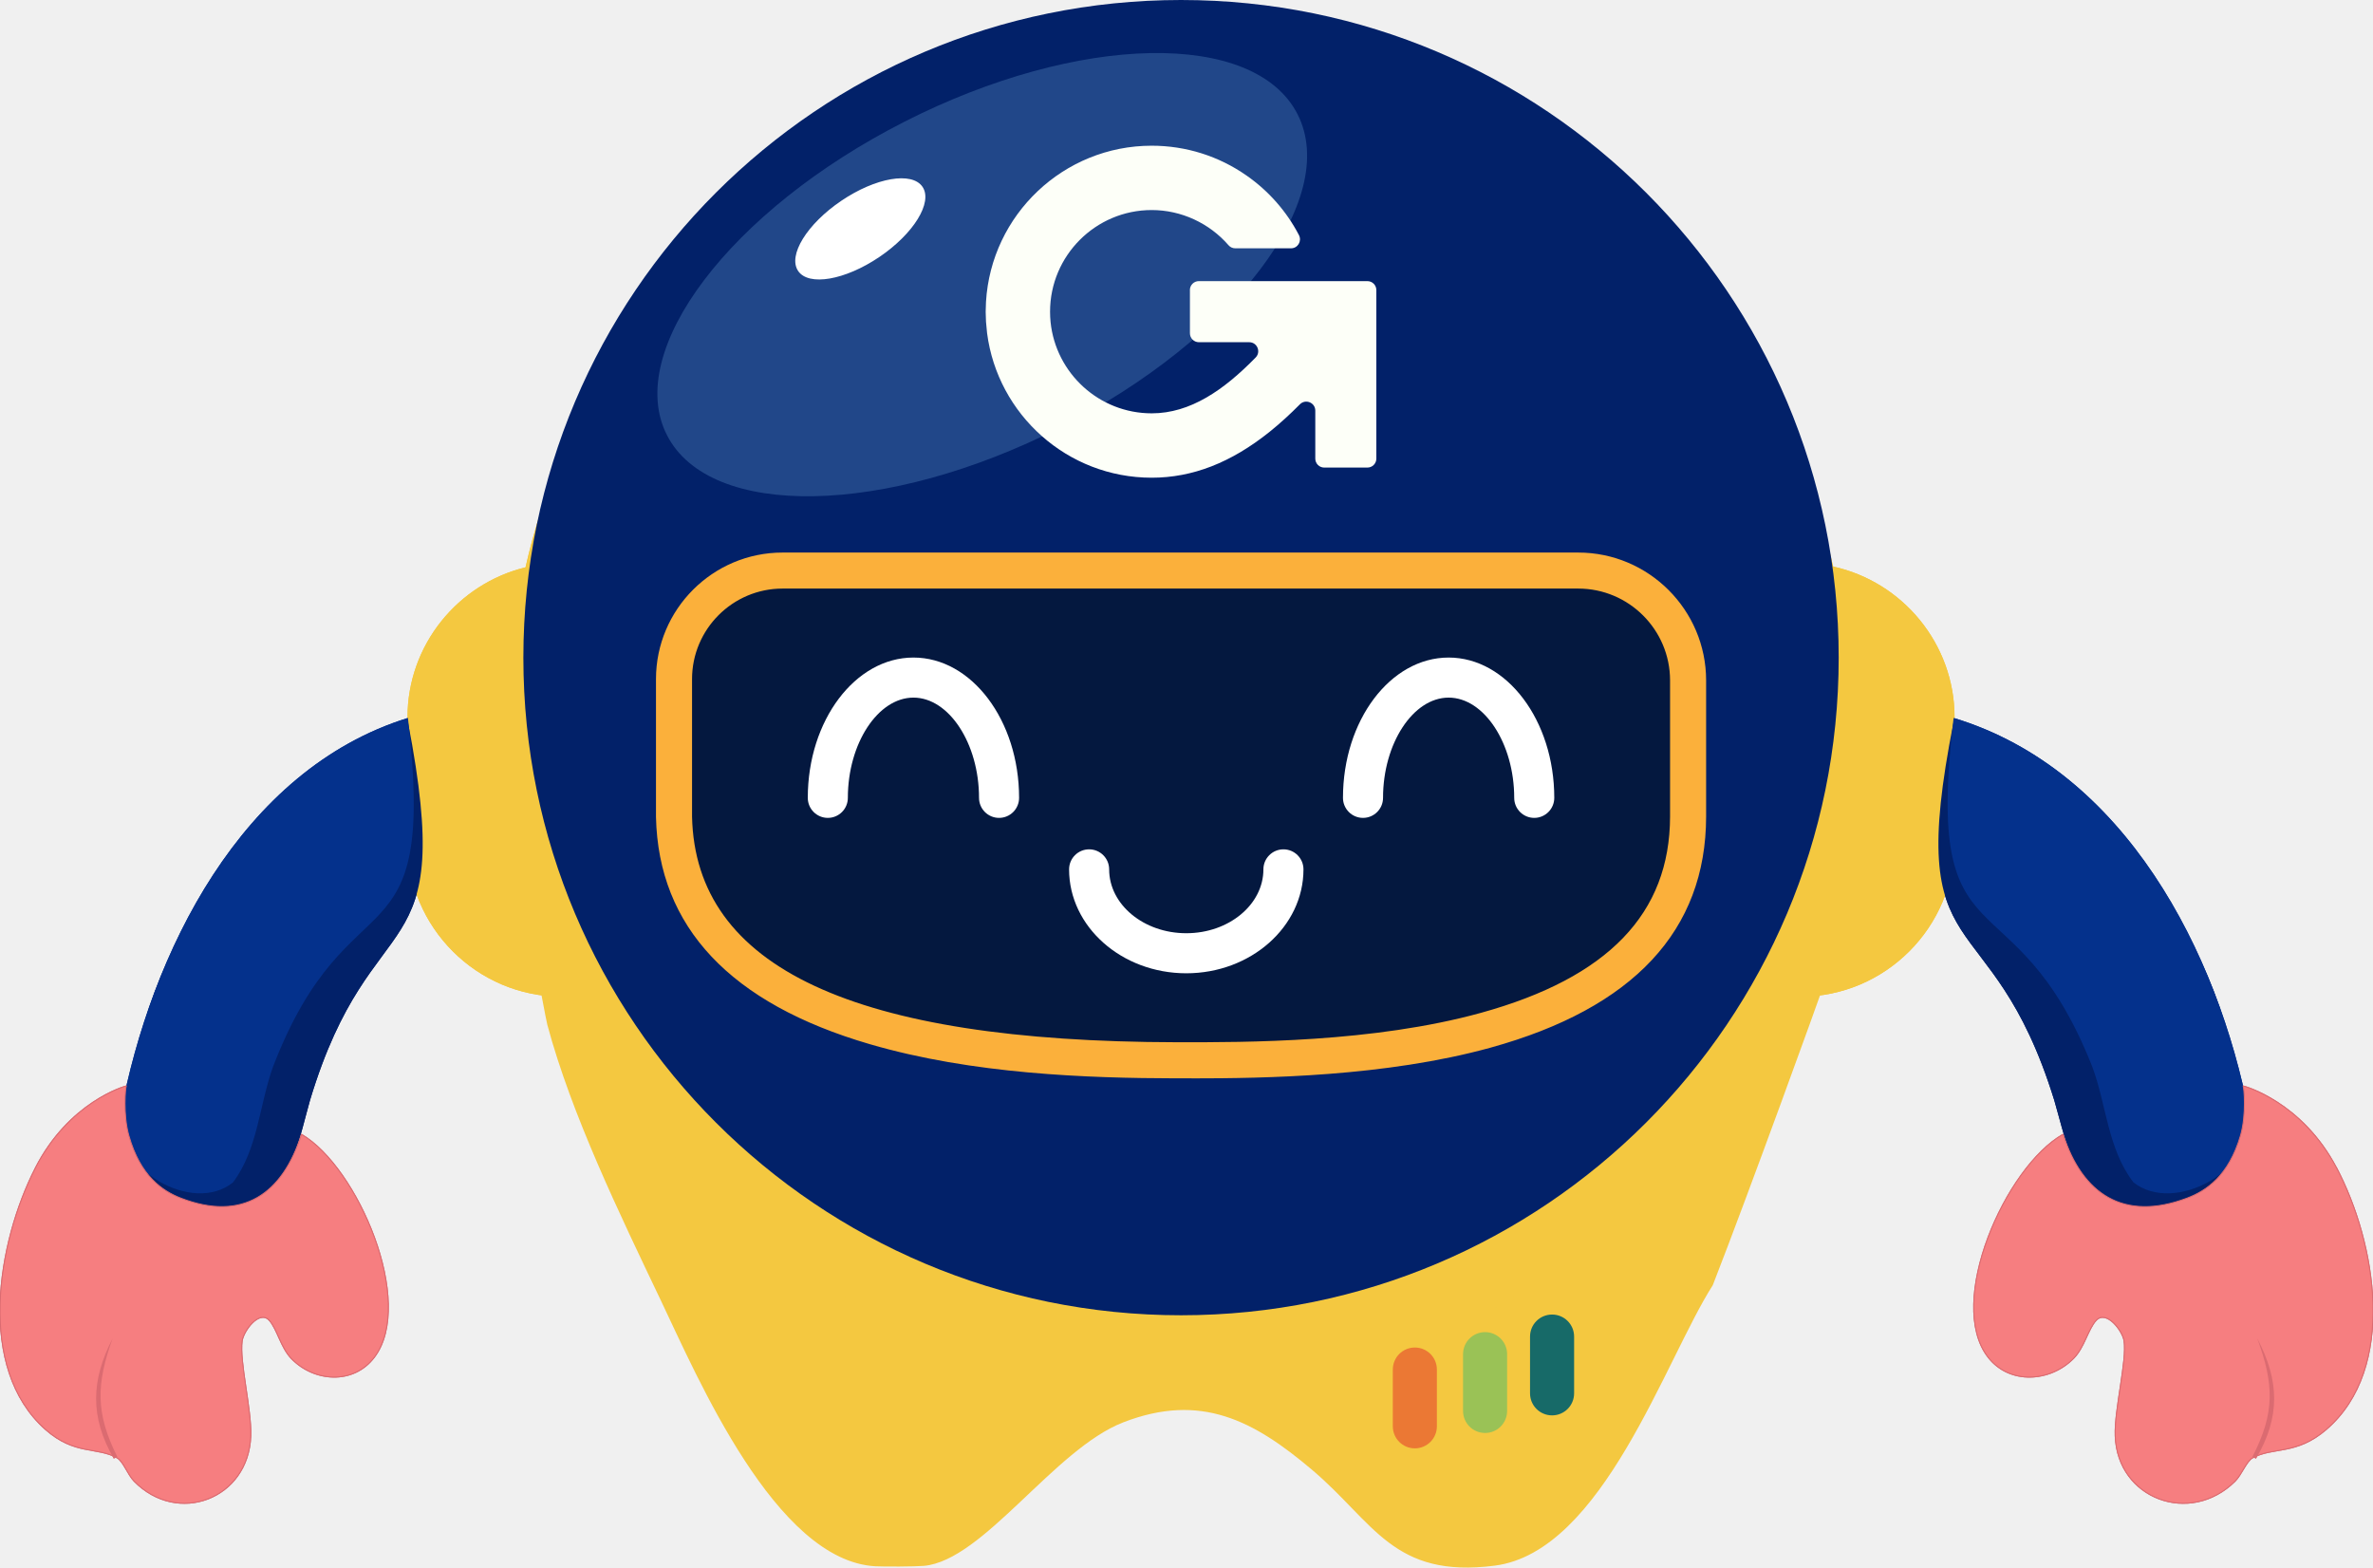
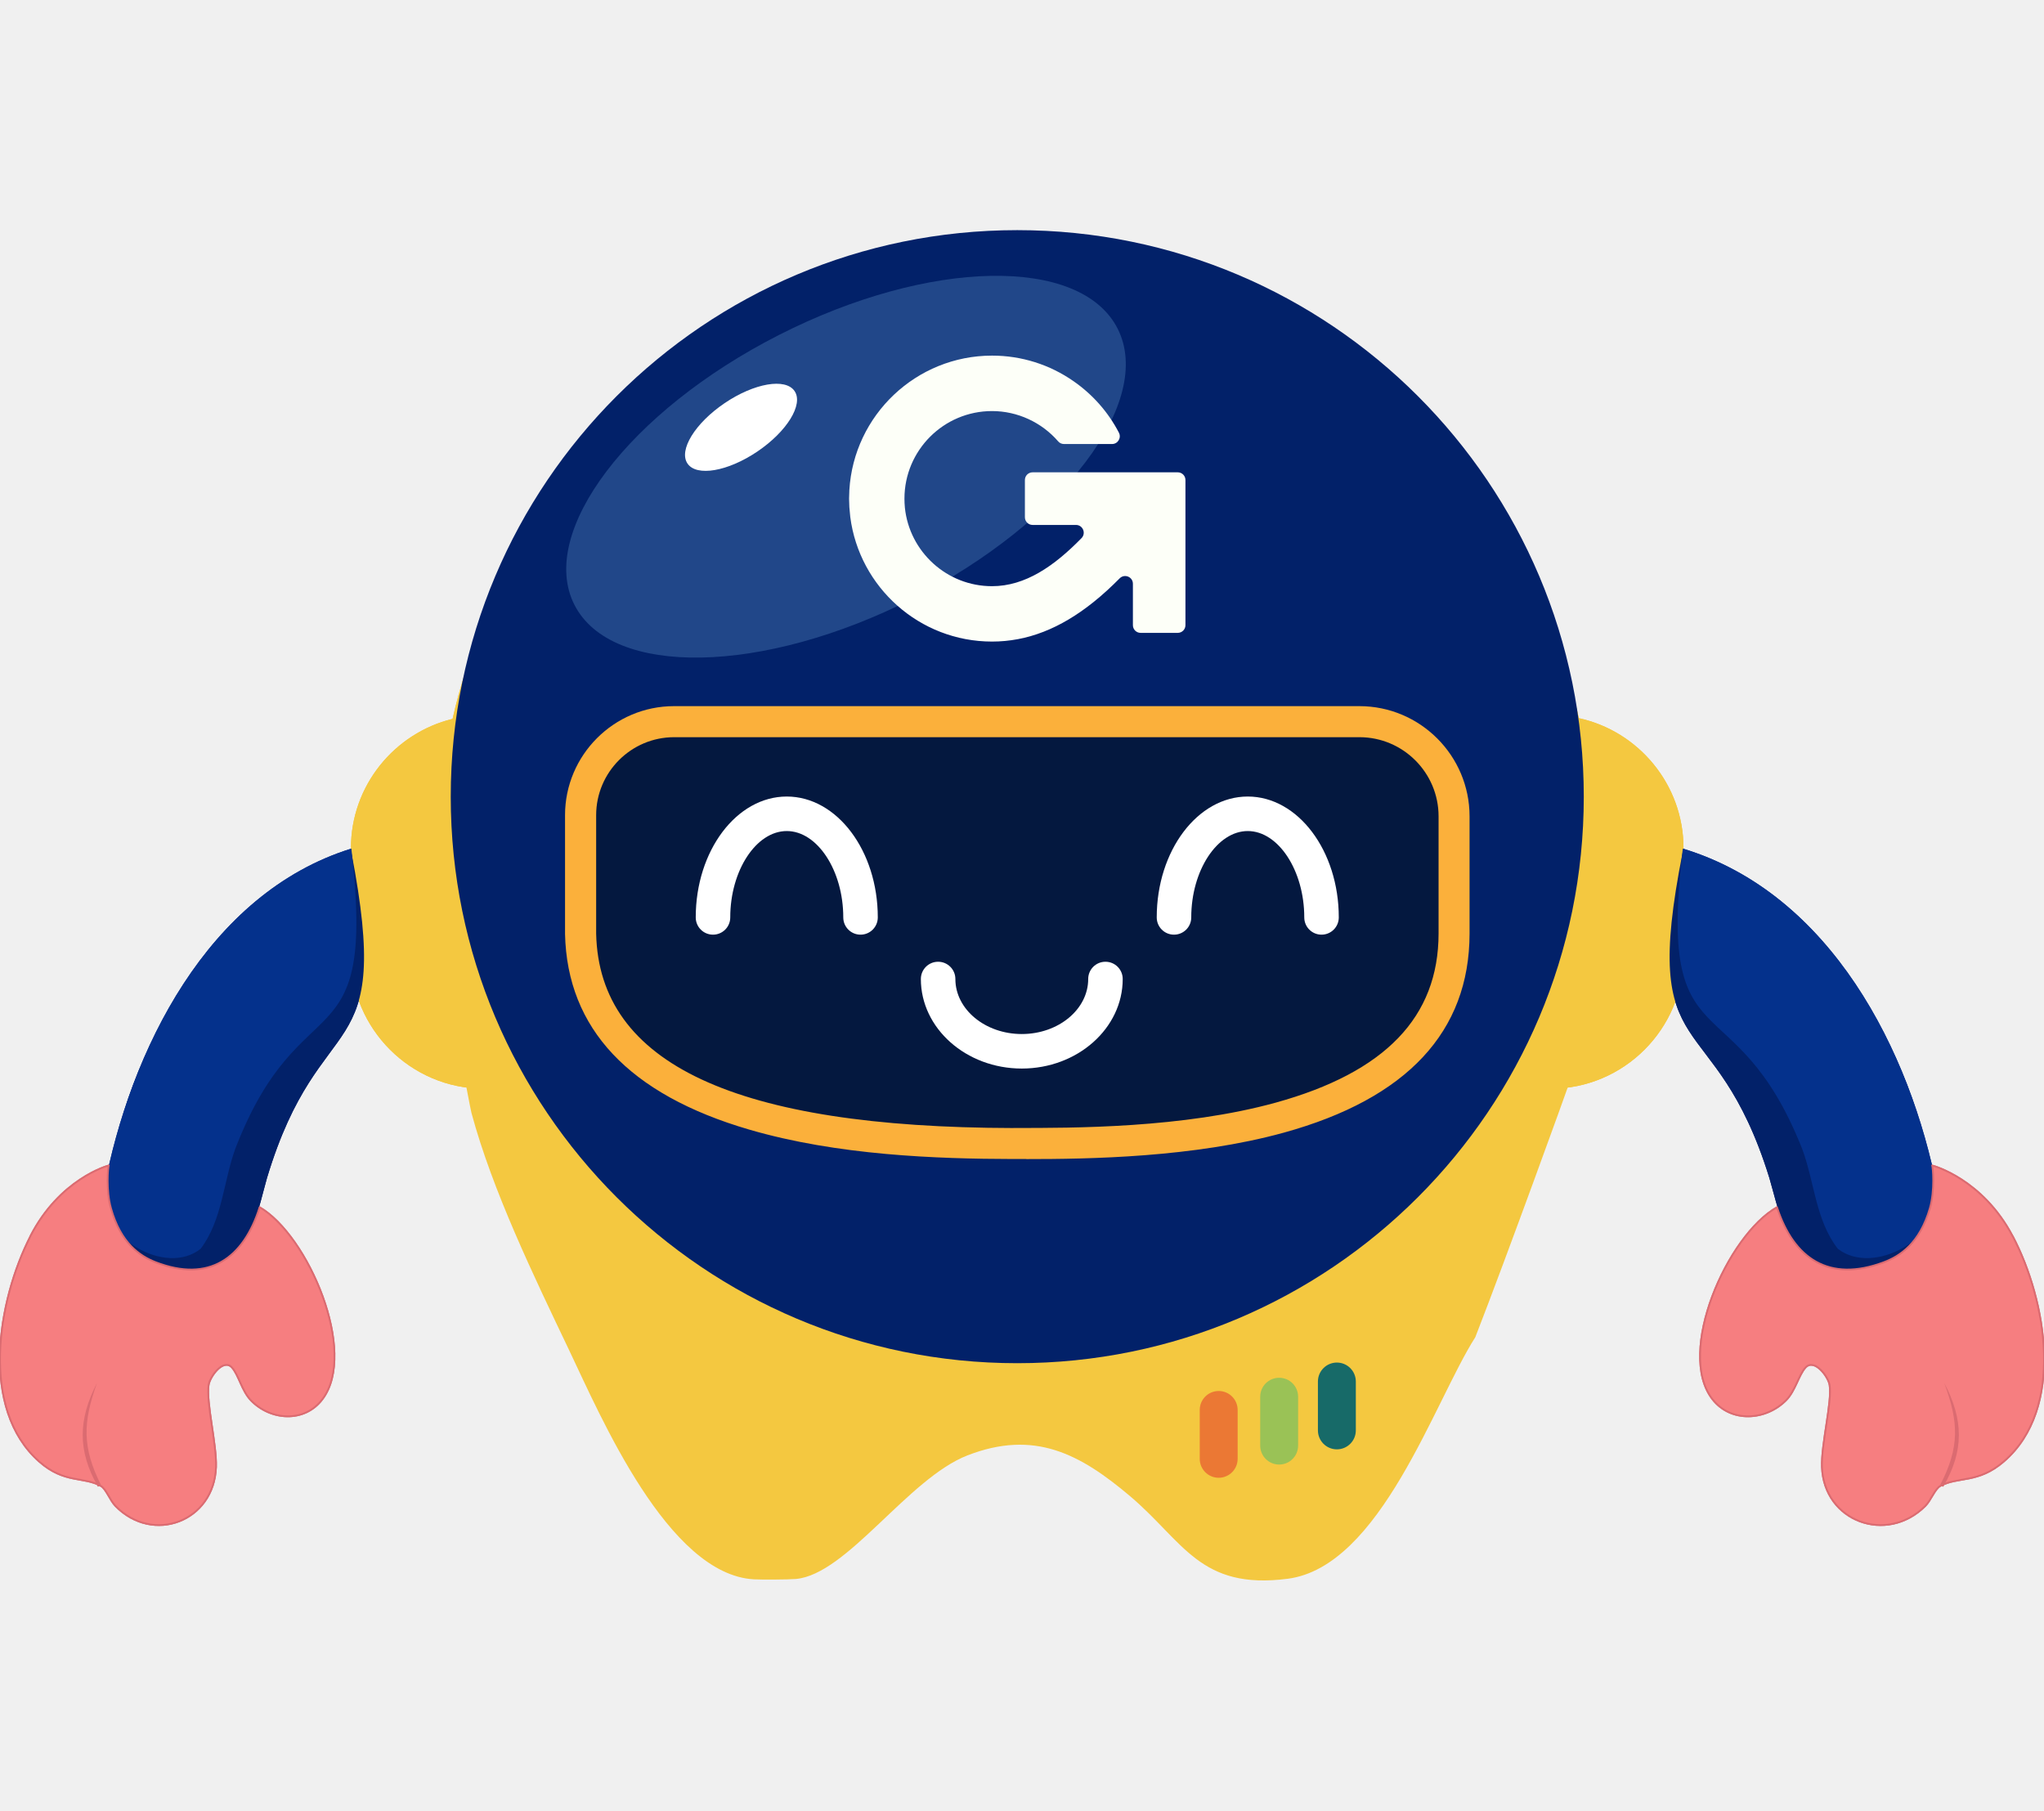
- <svg xmlns="http://www.w3.org/2000/svg" id="Layer_1" data-name="Layer 1" viewBox="0 0 592.29 391.28">
+ <svg xmlns="http://www.w3.org/2000/svg" id="Layer_1" version="1.1" viewBox="0 0 289 256">
  <defs>
    <style>
-       .cls-1 {
+       .st0 {
        stroke: #fbb03b;
        stroke-miterlimit: 10;
        stroke-width: 9px;
      }

-       .cls-1, .cls-2 {
+       .st0, .st1 {
        fill: #04183f;
      }

-       .cls-3 {
+       .st2 {
        fill: #9ac256;
      }

-       .cls-4 {
+       .st3 {
        fill: #176a68;
      }

-       .cls-5 {
+       .st4 {
        fill: none;
        stroke: #fff;
        stroke-linecap: round;
        stroke-width: 10px;
      }

-       .cls-5, .cls-6 {
+       .st4, .st5 {
        stroke-linejoin: round;
      }

-       .cls-7 {
+       .st6 {
        fill: #db6b71;
      }

-       .cls-8 {
+       .st7 {
        fill: #fff;
      }

-       .cls-6 {
+       .st5 {
        fill: #f67e80;
        stroke: #db6b71;
        stroke-width: .25px;
      }

-       .cls-9 {
+       .st8 {
        fill: #022169;
      }

-       .cls-10 {
+       .st9 {
        fill: #04318c;
      }

-       .cls-11 {
+       .st10 {
        fill: #eb7834;
      }

-       .cls-12 {
+       .st11 {
        fill: #f4c840;
      }

-       .cls-13 {
+       .st12 {
        fill: #fbb03b;
      }

-       .cls-14 {
+       .st13 {
        fill: #214789;
      }

-       .cls-15 {
+       .st14 {
        fill: #fdfff8;
      }
    </style>
  </defs>
-   <path class="cls-12" d="M487.85,179.03v31.24c0,21.18-17.32,38.51-38.5,38.51h-2.92c-26.5,57.47-84.62,97.36-152.06,97.36s-125.56-39.89-152.05-97.36h-2.11c-21.18,0-38.5-17.33-38.5-38.51v-31.24c0-18.06,12.61-33.33,29.46-37.42C148.08,67.07,214.73,11.43,294.37,11.43s146.19,55.55,163.17,129.98c17.27,3.78,30.31,19.24,30.31,37.62Z" />
+   <path class="st11" d="M238.04,119.9v15.24c0,10.33-8.45,18.79-18.79,18.79h-1.42c-12.93,28.04-41.29,47.51-74.2,47.51s-61.27-19.46-74.19-47.51h-1.03c-10.33,0-18.79-8.46-18.79-18.79v-15.24c0-8.81,6.15-16.26,14.37-18.26,8.25-36.37,40.77-63.52,79.63-63.52s71.33,27.1,79.62,63.42c8.43,1.84,14.79,9.39,14.79,18.36h0Z" />
  <g>
-     <ellipse class="cls-14" cx="245.17" cy="68.57" rx="88.3" ry="42.83" transform="translate(-4.45 118.59) rotate(-26.96)" />
-     <ellipse class="cls-8" cx="214.73" cy="57.12" rx="18.74" ry="8.47" transform="translate(4.86 130.11) rotate(-34.07)" />
+     <ellipse class="st13" cx="119.62" cy="65.99" rx="43.08" ry="20.9" transform="translate(-16.92 61.4) rotate(-26.96)" />
+     <ellipse class="st7" cx="104.77" cy="60.42" rx="9.14" ry="4.13" transform="translate(-15.86 69.06) rotate(-34.07)" />
  </g>
  <g>
-     <path class="cls-12" d="M454.49,247.9h-12.37c-28.24,54.26-90.14,87.03-161.03,83.94-2.88-.17-27.14-4.32-36.64-7.13-43.48-11.63-77.76-40.19-97.05-76.81h-12.34c.88,4.71,1.47,7.62,1.55,7.89,6.04,22.46,18,47.13,28.31,68.76,9.21,19.3,28.65,65,53.55,66.4,2.12.12,9.91.09,12.13-.1,14.85-1.33,32.5-29.12,49.76-35.82,19.37-7.5,32.59-.45,47.11,11.84,15.52,13.13,20.21,27.21,45.65,23.92,26.94-3.49,42.5-51.42,54.38-69.99,9.29-23.8,26.96-72.71,26.97-72.91Z" />
-     <path class="cls-11" d="M353.14,361.52c-3.04,0-5.5-2.46-5.5-5.5v-14.17c0-3.04,2.46-5.5,5.5-5.5s5.5,2.46,5.5,5.5v14.17c0,3.04-2.46,5.5-5.5,5.5Z" />
+     <path class="st11" d="M221.76,153.5h-6.04c-13.78,26.48-43.98,42.47-78.57,40.96-1.41-.08-13.24-2.11-17.88-3.48-21.22-5.67-37.94-19.61-47.35-37.48h-6.02c.43,2.3.72,3.72.76,3.85,2.95,10.96,8.78,23,13.81,33.55,4.49,9.42,13.98,31.72,26.13,32.4,1.03.06,4.84.04,5.92-.05,7.25-.65,15.86-14.21,24.28-17.48,9.45-3.66,15.9-.22,22.99,5.78,7.57,6.41,9.86,13.28,22.27,11.67,13.15-1.7,20.74-25.09,26.53-34.15,4.53-11.61,13.15-35.48,13.16-35.58h0Z" />
+     <path class="st10" d="M172.31,208.94c-1.48,0-2.68-1.2-2.68-2.68v-6.91c0-1.48,1.2-2.68,2.68-2.68s2.68,1.2,2.68,2.68v6.91c0,1.48-1.2,2.68-2.68,2.68Z" />
  </g>
-   <path class="cls-4" d="M387.39,353.29c-3.04,0-5.5-2.46-5.5-5.5v-14.17c0-3.04,2.46-5.5,5.5-5.5s5.5,2.46,5.5,5.5v14.17c0,3.04-2.46,5.5-5.5,5.5Z" />
-   <path class="cls-3" d="M370.67,357.68c-3.04,0-5.5-2.46-5.5-5.5v-14.17c0-3.04,2.46-5.5,5.5-5.5s5.5,2.46,5.5,5.5v14.17c0,3.04-2.46,5.5-5.5,5.5Z" />
-   <path class="cls-1" d="M293.63,264.65c35.36.06,127.62.32,127.72-60.82v-33.99c0-15.09-12.35-27.43-27.43-27.43h-198.58c-14.91,0-27.1,12.2-27.1,27.1v34.32c1.31,58.9,90.56,60.76,125.4,60.82Z" />
+   <path class="st3" d="M189.02,204.92c-1.48,0-2.68-1.2-2.68-2.68v-6.91c0-1.48,1.2-2.68,2.68-2.68s2.68,1.2,2.68,2.68v6.91c0,1.48-1.2,2.68-2.68,2.68Z" />
+   <path class="st2" d="M180.86,207.07c-1.48,0-2.68-1.2-2.68-2.68v-6.91c0-1.48,1.2-2.68,2.68-2.68s2.68,1.2,2.68,2.68v6.91c0,1.48-1.2,2.68-2.68,2.68Z" />
+   <path class="st0" d="M143.27,161.67c17.25.03,62.27.16,62.32-29.68v-16.59c0-7.36-6.03-13.38-13.38-13.38h-96.89c-7.28,0-13.22,5.95-13.22,13.22v16.75c.64,28.74,44.19,29.65,61.19,29.68h0Z" />
  <g>
-     <path class="cls-5" d="M206.62,199.15c0-16.58,9.57-30.02,21.37-30.02s21.37,13.44,21.37,30.02" />
-     <path class="cls-5" d="M340.2,199.15c0-16.58,9.57-30.02,21.37-30.02s21.37,13.44,21.37,30.02" />
-     <path class="cls-5" d="M271.84,217c0,11.56,10.86,20.94,24.25,20.94s24.25-9.38,24.25-20.94" />
+     <path class="st4" d="M100.81,129.71c0-8.09,4.67-14.65,10.43-14.65s10.43,6.56,10.43,14.65" />
+     <path class="st4" d="M165.99,129.71c0-8.09,4.67-14.65,10.43-14.65s10.43,6.56,10.43,14.65" />
+     <path class="st4" d="M132.64,138.42c0,5.64,5.3,10.22,11.83,10.22s11.83-4.58,11.83-10.22" />
  </g>
  <g>
    <g>
-       <path class="cls-9" d="M101.83,180.26c-41.11,16.47-69.3,61.37-70.34,102.94-.34,13.74,24.23,24.32,34.63,14.79,7.78-7.13,8.45-13.35,11.26-23.37,15.5-51.47,36.74-30.67,24.45-94.36Z" />
-       <path class="cls-10" d="M101.82,179.2c-41.68,12.95-64.17,58.63-71.74,98.91-1.66,14.02,18.13,25.1,28.07,17.03,6.29-8.37,6.54-19.39,10.05-29.02,19.11-49.41,40.95-23.29,33.62-86.92Z" />
+       <path class="st8" d="M49.68,120.5c-20.06,8.04-33.81,29.94-34.32,50.23-.17,6.7,11.82,11.87,16.9,7.22,3.8-3.48,4.12-6.51,5.49-11.4,7.56-25.11,17.93-14.97,11.93-46.04h0Z" />
+       <path class="st9" d="M49.68,119.98c-20.34,6.32-31.31,28.61-35,48.26-.81,6.84,8.85,12.25,13.7,8.31,3.07-4.08,3.19-9.46,4.9-14.16,9.32-24.11,19.98-11.36,16.4-42.41Z" />
    </g>
-     <path class="cls-6" d="M8.84,291.52c-9.57,18.73-14.76,50,2.52,65.3,7.29,6.45,12.87,4.26,17.89,7.09,1.49.84,2.63,4.17,4.22,5.8,10.89,11.15,28.57,4.46,29.12-11.29.23-6.62-2.88-18.68-2.15-23.73.36-2.49,4.31-7.87,6.79-5.1,1.94,2.17,2.85,6.75,5.45,9.47,5.68,5.93,15.53,6.63,20.75-.27,10.34-13.65-4.17-47.49-18.18-55.65-4.71,14.85-14.64,21.89-30.09,15.94-4.68-1.8-10.16-5.57-13-15.63-1.48-5.22-.87-12.06-.63-12.39-.43.09-14.26,3.97-22.7,20.47Z" />
-     <path class="cls-7" d="M28.4,364.08c-5.96-10.36-5.71-19.51-.29-30.01-4.07,11.35-4.33,18.61,1.17,29.55,0,0-.89.46-.89.46h0Z" />
+     <path class="st5" d="M4.31,174.78c-4.67,9.14-7.2,24.4,1.23,31.86,3.56,3.15,6.28,2.08,8.73,3.46.73.41,1.28,2.03,2.06,2.83,5.31,5.44,13.94,2.18,14.21-5.51.11-3.23-1.41-9.11-1.05-11.58.18-1.21,2.1-3.84,3.31-2.49.95,1.06,1.39,3.29,2.66,4.62,2.77,2.89,7.58,3.24,10.12-.13,5.05-6.66-2.03-23.17-8.87-27.15-2.3,7.25-7.14,10.68-14.68,7.78-2.28-.88-4.96-2.72-6.34-7.63-.72-2.55-.42-5.88-.31-6.05-.21.04-6.96,1.94-11.08,9.99h0Z" />
+     <path class="st6" d="M13.85,210.19c-2.91-5.06-2.79-9.52-.14-14.64-1.99,5.54-2.11,9.08.57,14.42l-.43.22h0Z" />
  </g>
  <g>
    <g>
-       <path class="cls-9" d="M487.61,180.26c42.27,16.47,71.24,61.37,72.31,102.94.35,13.74-24.91,24.32-35.61,14.79-8-7.13-8.68-13.35-11.58-23.37-15.94-51.47-37.78-30.67-25.13-94.36Z" />
-       <path class="cls-10" d="M487.62,179.2c42.85,12.95,65.97,58.63,73.75,98.91,1.7,14.02-18.64,25.1-28.86,17.03-6.47-8.37-6.72-19.39-10.34-29.02-19.64-49.41-42.1-23.29-34.56-86.92Z" />
+       <path class="st8" d="M237.92,120.5c20.63,8.04,34.76,29.94,35.28,50.23.17,6.7-12.15,11.87-17.38,7.22-3.9-3.48-4.24-6.51-5.65-11.4-7.78-25.11-18.43-14.97-12.26-46.04h0Z" />
+       <path class="st9" d="M237.93,119.98c20.91,6.32,32.19,28.61,35.99,48.26.83,6.84-9.1,12.25-14.08,8.31-3.16-4.08-3.28-9.46-5.05-14.16-9.58-24.11-20.54-11.36-16.86-42.41h0Z" />
    </g>
-     <path class="cls-6" d="M583.21,291.52c9.84,18.73,15.18,50-2.59,65.3-7.49,6.45-13.23,4.26-18.4,7.09-1.53.84-2.7,4.17-4.34,5.8-11.2,11.15-29.37,4.46-29.93-11.29-.24-6.62,2.96-18.68,2.21-23.73-.37-2.49-4.43-7.87-6.98-5.1-1.99,2.17-2.93,6.75-5.61,9.47-5.84,5.93-15.97,6.63-21.34-.27-10.63-13.65,4.29-47.49,18.69-55.65,4.84,14.85,15.05,21.89,30.93,15.94,4.81-1.8,10.44-5.57,13.37-15.63,1.52-5.22.89-12.06.65-12.39.44.09,14.66,3.97,23.33,20.47Z" />
-     <path class="cls-7" d="M562.2,363.61c5.67-10.97,5.39-18.16,1.19-29.54,5.57,10.54,5.81,19.64-.31,30.02,0,0-.88-.47-.88-.47h0Z" />
+     <path class="st5" d="M284.57,174.78c4.8,9.14,7.41,24.4-1.26,31.86-3.65,3.15-6.46,2.08-8.98,3.46-.75.41-1.32,2.03-2.12,2.83-5.46,5.44-14.33,2.18-14.6-5.51-.12-3.23,1.44-9.11,1.08-11.58-.18-1.21-2.16-3.84-3.41-2.49-.97,1.06-1.43,3.29-2.74,4.62-2.85,2.89-7.79,3.24-10.41-.13-5.19-6.66,2.09-23.17,9.12-27.15,2.36,7.25,7.34,10.68,15.09,7.78,2.35-.88,5.09-2.72,6.52-7.63.74-2.55.43-5.88.32-6.05.21.04,7.15,1.94,11.38,9.99h0Z" />
+     <path class="st6" d="M274.32,209.96c2.77-5.35,2.63-8.86.58-14.41,2.72,5.14,2.83,9.58-.15,14.65l-.43-.23h0Z" />
  </g>
-   <path class="cls-12" d="M487.85,179.03v31.24c0,21.18-17.32,38.51-38.5,38.51h-2.92c-26.5,57.47-84.62,97.36-152.06,97.36s-125.56-39.89-152.05-97.36h-2.11c-21.18,0-38.5-17.33-38.5-38.51v-31.24c0-18.06,12.61-33.33,29.46-37.42C148.08,67.07,214.73,11.43,294.37,11.43s146.19,55.55,163.17,129.98c17.27,3.78,30.31,19.24,30.31,37.62Z" />
+   <path class="st11" d="M238.04,119.9v15.24c0,10.33-8.45,18.79-18.79,18.79h-1.42c-12.93,28.04-41.29,47.51-74.2,47.51s-61.27-19.46-74.19-47.51h-1.03c-10.33,0-18.79-8.46-18.79-18.79v-15.24c0-8.81,6.15-16.26,14.37-18.26,8.25-36.37,40.77-63.52,79.63-63.52s71.33,27.1,79.62,63.42c8.43,1.84,14.79,9.39,14.79,18.36h0Z" />
  <g>
-     <circle class="cls-9" cx="294.78" cy="164.15" r="164.15" />
-     <ellipse class="cls-14" cx="245.17" cy="68.57" rx="88.3" ry="42.83" transform="translate(-4.45 118.59) rotate(-26.96)" />
-     <ellipse class="cls-8" cx="214.73" cy="57.12" rx="18.74" ry="8.47" transform="translate(4.86 130.11) rotate(-34.07)" />
+     <circle class="st8" cx="143.83" cy="112.64" r="80.1" />
+     <ellipse class="st13" cx="119.62" cy="65.99" rx="43.08" ry="20.9" transform="translate(-16.92 61.4) rotate(-26.96)" />
+     <ellipse class="st7" cx="104.77" cy="60.42" rx="9.14" ry="4.13" transform="translate(-15.86 69.06) rotate(-34.07)" />
  </g>
  <g>
    <g>
-       <path class="cls-2" d="M293.63,264.65c35.36.06,127.62.32,127.72-60.82v-33.99c0-15.09-12.35-27.43-27.43-27.43h-198.58c-14.91,0-27.1,12.2-27.1,27.1v34.32c1.31,58.9,90.56,60.76,125.4,60.82Z" />
-       <path class="cls-13" d="M297.4,269.16c-1.26,0-2.46,0-3.6,0h-.18c-22.17-.04-50.9-1.04-76.53-8.53-34.8-10.16-52.75-29.24-53.36-56.69v-34.42c0-17.43,14.18-31.6,31.6-31.6h198.58c17.61,0,31.93,14.33,31.93,31.93v33.99c-.04,28.41-18.14,47.8-53.79,57.66-26.21,7.24-56.48,7.67-74.65,7.67ZM293.63,260.15h.18c17.13.03,48.99.08,75.84-7.34,31.72-8.77,47.15-24.79,47.19-48.99v-33.98c0-12.65-10.29-22.93-22.93-22.93h-198.58c-12.46,0-22.6,10.14-22.6,22.6v34.32c.84,37.73,40.39,56.18,120.91,56.32h0Z" />
+       <path class="st1" d="M143.27,161.67c17.25.03,62.27.16,62.32-29.68v-16.59c0-7.36-6.03-13.38-13.38-13.38h-96.89c-7.28,0-13.22,5.95-13.22,13.22v16.75c.64,28.74,44.19,29.65,61.19,29.68h0Z" />
+       <path class="st12" d="M145.11,163.87h-1.84c-10.82-.02-24.84-.51-37.34-4.16-16.98-4.96-25.74-14.27-26.04-27.66v-16.79c0-8.5,6.92-15.42,15.42-15.42h96.89c8.59,0,15.58,6.99,15.58,15.58v16.59c-.02,13.86-8.85,23.32-26.25,28.13-12.79,3.53-27.56,3.74-36.42,3.74h0ZM143.27,159.48h.09c8.36.01,23.9.04,37.01-3.58,15.48-4.28,23.01-12.1,23.03-23.9v-16.58c0-6.17-5.02-11.19-11.19-11.19h-96.89c-6.08,0-11.03,4.95-11.03,11.03v16.75c.41,18.41,19.71,27.41,59,27.48h0Z" />
    </g>
    <g>
-       <path class="cls-8" d="M249.36,204.15c-2.76,0-5-2.24-5-5,0-13.56-7.5-25.02-16.37-25.02s-16.37,11.46-16.37,25.02c0,2.76-2.24,5-5,5s-5-2.24-5-5c0-19.31,11.83-35.02,26.37-35.02s26.37,15.71,26.37,35.02c0,2.76-2.24,5-5,5Z" />
-       <path class="cls-8" d="M382.94,204.15c-2.76,0-5-2.24-5-5,0-13.56-7.5-25.02-16.37-25.02s-16.37,11.46-16.37,25.02c0,2.76-2.24,5-5,5s-5-2.24-5-5c0-19.31,11.83-35.02,26.37-35.02s26.37,15.71,26.37,35.02c0,2.76-2.24,5-5,5Z" />
-       <path class="cls-8" d="M296.09,242.94c-16.13,0-29.25-11.64-29.25-25.94,0-2.76,2.24-5,5-5s5,2.24,5,5c0,8.79,8.63,15.94,19.25,15.94s19.25-7.15,19.25-15.94c0-2.76,2.24-5,5-5s5,2.24,5,5c0,14.3-13.12,25.94-29.25,25.94Z" />
+       <path class="st7" d="M121.67,132.15c-1.35,0-2.44-1.09-2.44-2.44,0-6.62-3.66-12.21-7.99-12.21s-7.99,5.59-7.99,12.21c0,1.35-1.09,2.44-2.44,2.44s-2.44-1.09-2.44-2.44c0-9.42,5.77-17.09,12.87-17.09s12.87,7.67,12.87,17.09c0,1.35-1.09,2.44-2.44,2.44Z" />
+       <path class="st7" d="M186.85,132.15c-1.35,0-2.44-1.09-2.44-2.44,0-6.62-3.66-12.21-7.99-12.21s-7.99,5.59-7.99,12.21c0,1.35-1.09,2.44-2.44,2.44s-2.44-1.09-2.44-2.44c0-9.42,5.77-17.09,12.87-17.09s12.87,7.67,12.87,17.09c0,1.35-1.09,2.44-2.44,2.44Z" />
+       <path class="st7" d="M144.47,151.08c-7.87,0-14.27-5.68-14.27-12.66,0-1.35,1.09-2.44,2.44-2.44s2.44,1.09,2.44,2.44c0,4.29,4.21,7.78,9.39,7.78s9.39-3.49,9.39-7.78c0-1.35,1.09-2.44,2.44-2.44s2.44,1.09,2.44,2.44c0,6.98-6.4,12.66-14.27,12.66Z" />
    </g>
  </g>
  <g>
    <g>
-       <path class="cls-9" d="M101.83,180.26c-41.11,16.47-69.3,61.37-70.34,102.94-.34,13.74,24.23,24.32,34.63,14.79,7.78-7.13,8.45-13.35,11.26-23.37,15.5-51.47,36.74-30.67,24.45-94.36Z" />
-       <path class="cls-10" d="M101.82,179.2c-41.68,12.95-64.17,58.63-71.74,98.91-1.66,14.02,18.13,25.1,28.07,17.03,6.29-8.37,6.54-19.39,10.05-29.02,19.11-49.41,40.95-23.29,33.62-86.92Z" />
+       <path class="st8" d="M49.68,120.5c-20.06,8.04-33.81,29.94-34.32,50.23-.17,6.7,11.82,11.87,16.9,7.22,3.8-3.48,4.12-6.51,5.49-11.4,7.56-25.11,17.93-14.97,11.93-46.04h0Z" />
+       <path class="st9" d="M49.68,119.98c-20.34,6.32-31.31,28.61-35,48.26-.81,6.84,8.85,12.25,13.7,8.31,3.07-4.08,3.19-9.46,4.9-14.16,9.32-24.11,19.98-11.36,16.4-42.41Z" />
    </g>
-     <path class="cls-6" d="M8.84,291.52c-9.57,18.73-14.76,50,2.52,65.3,7.29,6.45,12.87,4.26,17.89,7.09,1.49.84,2.63,4.17,4.22,5.8,10.89,11.15,28.57,4.46,29.12-11.29.23-6.62-2.88-18.68-2.15-23.73.36-2.49,4.31-7.87,6.79-5.1,1.94,2.17,2.85,6.75,5.45,9.47,5.68,5.93,15.53,6.63,20.75-.27,10.34-13.65-4.17-47.49-18.18-55.65-4.71,14.85-14.64,21.89-30.09,15.94-4.68-1.8-10.16-5.57-13-15.63-1.48-5.22-.87-12.06-.63-12.39-.43.09-14.26,3.97-22.7,20.47Z" />
-     <path class="cls-7" d="M28.4,364.08c-5.96-10.36-5.71-19.51-.29-30.01-4.07,11.35-4.33,18.61,1.17,29.55,0,0-.89.46-.89.46h0Z" />
+     <path class="st5" d="M4.31,174.78c-4.67,9.14-7.2,24.4,1.23,31.86,3.56,3.15,6.28,2.08,8.73,3.46.73.41,1.28,2.03,2.06,2.83,5.31,5.44,13.94,2.18,14.21-5.51.11-3.23-1.41-9.11-1.05-11.58.18-1.21,2.1-3.84,3.31-2.49.95,1.06,1.39,3.29,2.66,4.62,2.77,2.89,7.58,3.24,10.12-.13,5.05-6.66-2.03-23.17-8.87-27.15-2.3,7.25-7.14,10.68-14.68,7.78-2.28-.88-4.96-2.72-6.34-7.63-.72-2.55-.42-5.88-.31-6.05-.21.04-6.96,1.94-11.08,9.99h0Z" />
+     <path class="st6" d="M13.85,210.19c-2.91-5.06-2.79-9.52-.14-14.64-1.99,5.54-2.11,9.08.57,14.42l-.43.22h0Z" />
  </g>
  <g>
    <g>
-       <path class="cls-9" d="M487.61,180.26c42.27,16.47,71.24,61.37,72.31,102.94.35,13.74-24.91,24.32-35.61,14.79-8-7.13-8.68-13.35-11.58-23.37-15.94-51.47-37.78-30.67-25.13-94.36Z" />
-       <path class="cls-10" d="M487.62,179.2c42.85,12.95,65.97,58.63,73.75,98.91,1.7,14.02-18.64,25.1-28.86,17.03-6.47-8.37-6.72-19.39-10.34-29.02-19.64-49.41-42.1-23.29-34.56-86.92Z" />
+       <path class="st8" d="M237.92,120.5c20.63,8.04,34.76,29.94,35.28,50.23.17,6.7-12.15,11.87-17.38,7.22-3.9-3.48-4.24-6.51-5.65-11.4-7.78-25.11-18.43-14.97-12.26-46.04h0Z" />
+       <path class="st9" d="M237.93,119.98c20.91,6.32,32.19,28.61,35.99,48.26.83,6.84-9.1,12.25-14.08,8.31-3.16-4.08-3.28-9.46-5.05-14.16-9.58-24.11-20.54-11.36-16.86-42.41h0Z" />
    </g>
-     <path class="cls-6" d="M583.21,291.52c9.84,18.73,15.18,50-2.59,65.3-7.49,6.45-13.23,4.26-18.4,7.09-1.53.84-2.7,4.17-4.34,5.8-11.2,11.15-29.37,4.46-29.93-11.29-.24-6.62,2.96-18.68,2.21-23.73-.37-2.49-4.43-7.87-6.98-5.1-1.99,2.17-2.93,6.75-5.61,9.47-5.84,5.93-15.97,6.63-21.34-.27-10.63-13.65,4.29-47.49,18.69-55.65,4.84,14.85,15.05,21.89,30.93,15.94,4.81-1.8,10.44-5.57,13.37-15.63,1.52-5.22.89-12.06.65-12.39.44.09,14.66,3.97,23.33,20.47Z" />
-     <path class="cls-7" d="M562.2,363.61c5.67-10.97,5.39-18.16,1.19-29.54,5.57,10.54,5.81,19.64-.31,30.02,0,0-.88-.47-.88-.47h0Z" />
+     <path class="st5" d="M284.57,174.78c4.8,9.14,7.41,24.4-1.26,31.86-3.65,3.15-6.46,2.08-8.98,3.46-.75.41-1.32,2.03-2.12,2.83-5.46,5.44-14.33,2.18-14.6-5.51-.12-3.23,1.44-9.11,1.08-11.58-.18-1.21-2.16-3.84-3.41-2.49-.97,1.06-1.43,3.29-2.74,4.62-2.85,2.89-7.79,3.24-10.41-.13-5.19-6.66,2.09-23.17,9.12-27.15,2.36,7.25,7.34,10.68,15.09,7.78,2.35-.88,5.09-2.72,6.52-7.63.74-2.55.43-5.88.32-6.05.21.04,7.15,1.94,11.38,9.99h0Z" />
+     <path class="st6" d="M274.32,209.96c2.77-5.35,2.63-8.86.58-14.41,2.72,5.14,2.83,9.58-.15,14.65l-.43-.23h0Z" />
  </g>
-   <path class="cls-15" d="M297,72.42v10.76c0,1.24,1,2.24,2.24,2.24h12.56c1.98,0,2.99,2.39,1.61,3.81-7.95,8.14-16.31,13.94-25.95,13.94-13.11,0-23.93-10-25.24-22.77-.09-.86-.13-1.74-.13-2.6,0-13.99,11.38-25.37,25.37-25.37,7.39,0,14.4,3.28,19.18,8.79.42.49,1.04.76,1.68.76h13.91c1.7,0,2.76-1.8,1.98-3.3-3.08-5.91-7.53-10.99-13.07-14.86-6.97-4.87-15.16-7.45-23.68-7.45-22.02,0-40.07,17.26-41.36,38.97l-.08,2.47c0,.61.07,2.28.08,2.49.01.19.27,2.85.27,2.85,2.63,20.33,20.04,36.09,41.08,36.09,10.19,0,19.82-3.75,29.43-11.45,2.66-2.13,5.17-4.45,7.57-6.87,1.41-1.42,3.84-.43,3.84,1.57v11.98c0,1.24,1,2.24,2.24,2.24h10.76c1.24,0,2.24-1,2.24-2.24v-42.06c0-1.24-1-2.24-2.24-2.24h-42.06c-1.24,0-2.24,1-2.24,2.24Z" />
+   <path class="st14" d="M144.91,67.88v5.25c0,.61.49,1.09,1.09,1.09h6.13c.97,0,1.46,1.17.79,1.86-3.88,3.97-7.96,6.8-12.66,6.8-6.4,0-11.68-4.88-12.32-11.11-.04-.42-.06-.85-.06-1.27,0-6.83,5.55-12.38,12.38-12.38,3.61,0,7.03,1.6,9.36,4.29.2.24.51.37.82.37h6.79c.83,0,1.35-.88.97-1.61-1.5-2.88-3.67-5.36-6.38-7.25-3.4-2.38-7.4-3.64-11.55-3.64-10.74,0-19.55,8.42-20.18,19.01l-.04,1.21c0,.3.03,1.11.04,1.21,0,.09.13,1.39.13,1.39,1.28,9.92,9.78,17.61,20.04,17.61,4.97,0,9.67-1.83,14.36-5.59,1.3-1.04,2.52-2.17,3.69-3.35.69-.69,1.87-.21,1.87.77v5.85c0,.61.49,1.09,1.09,1.09h5.25c.61,0,1.09-.49,1.09-1.09v-20.52c0-.61-.49-1.09-1.09-1.09h-20.52c-.61,0-1.09.49-1.09,1.09h0Z" />
</svg>
